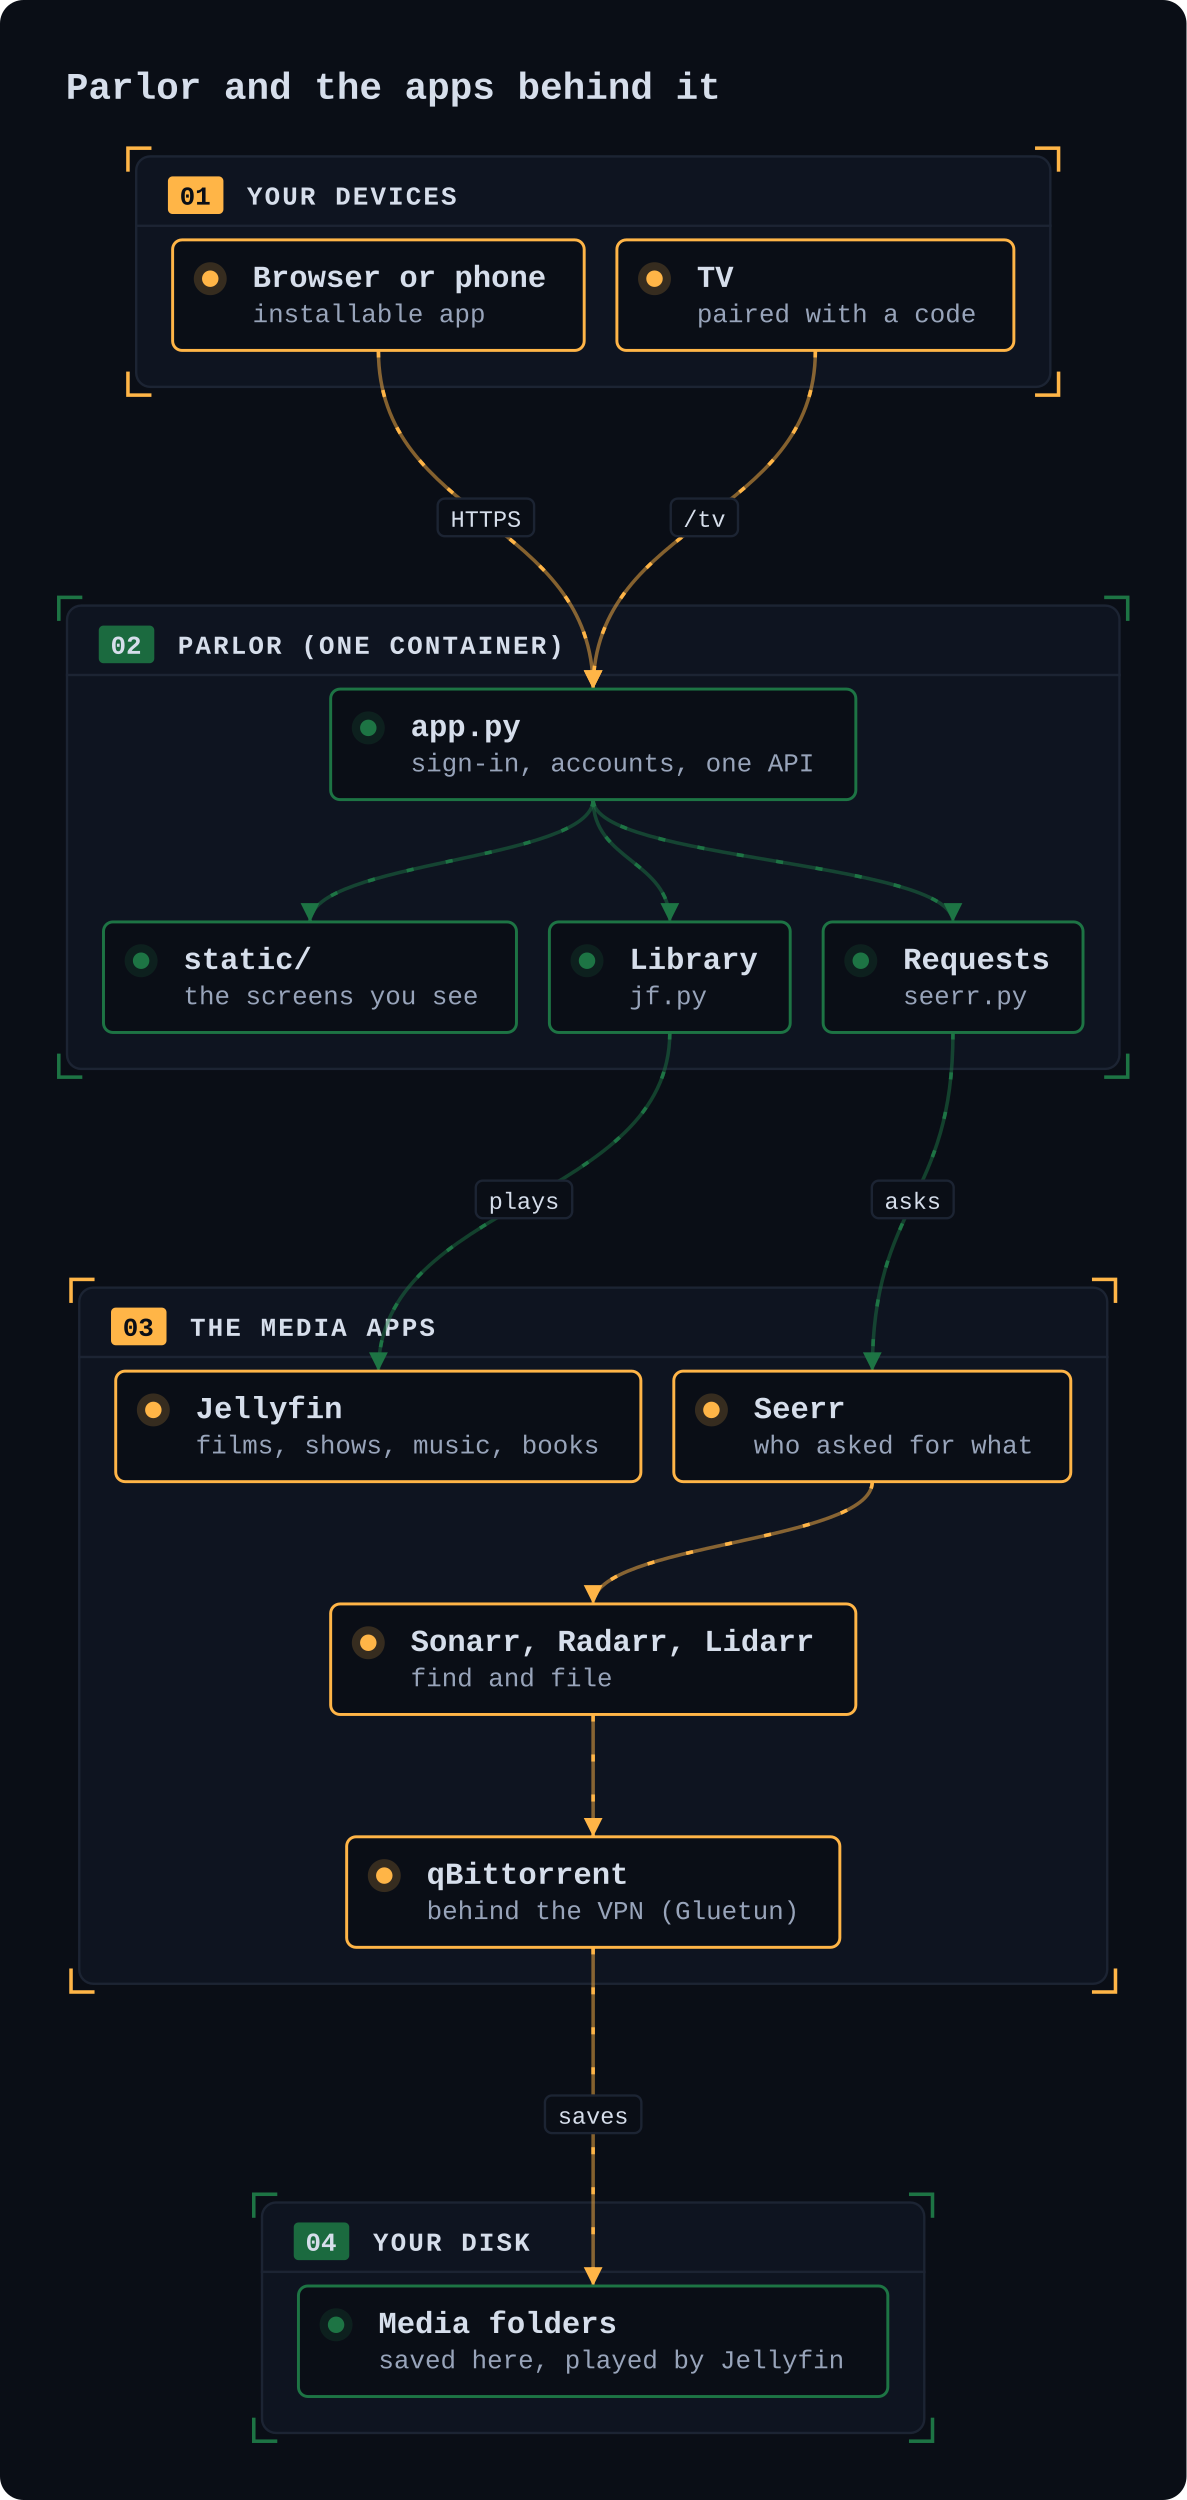
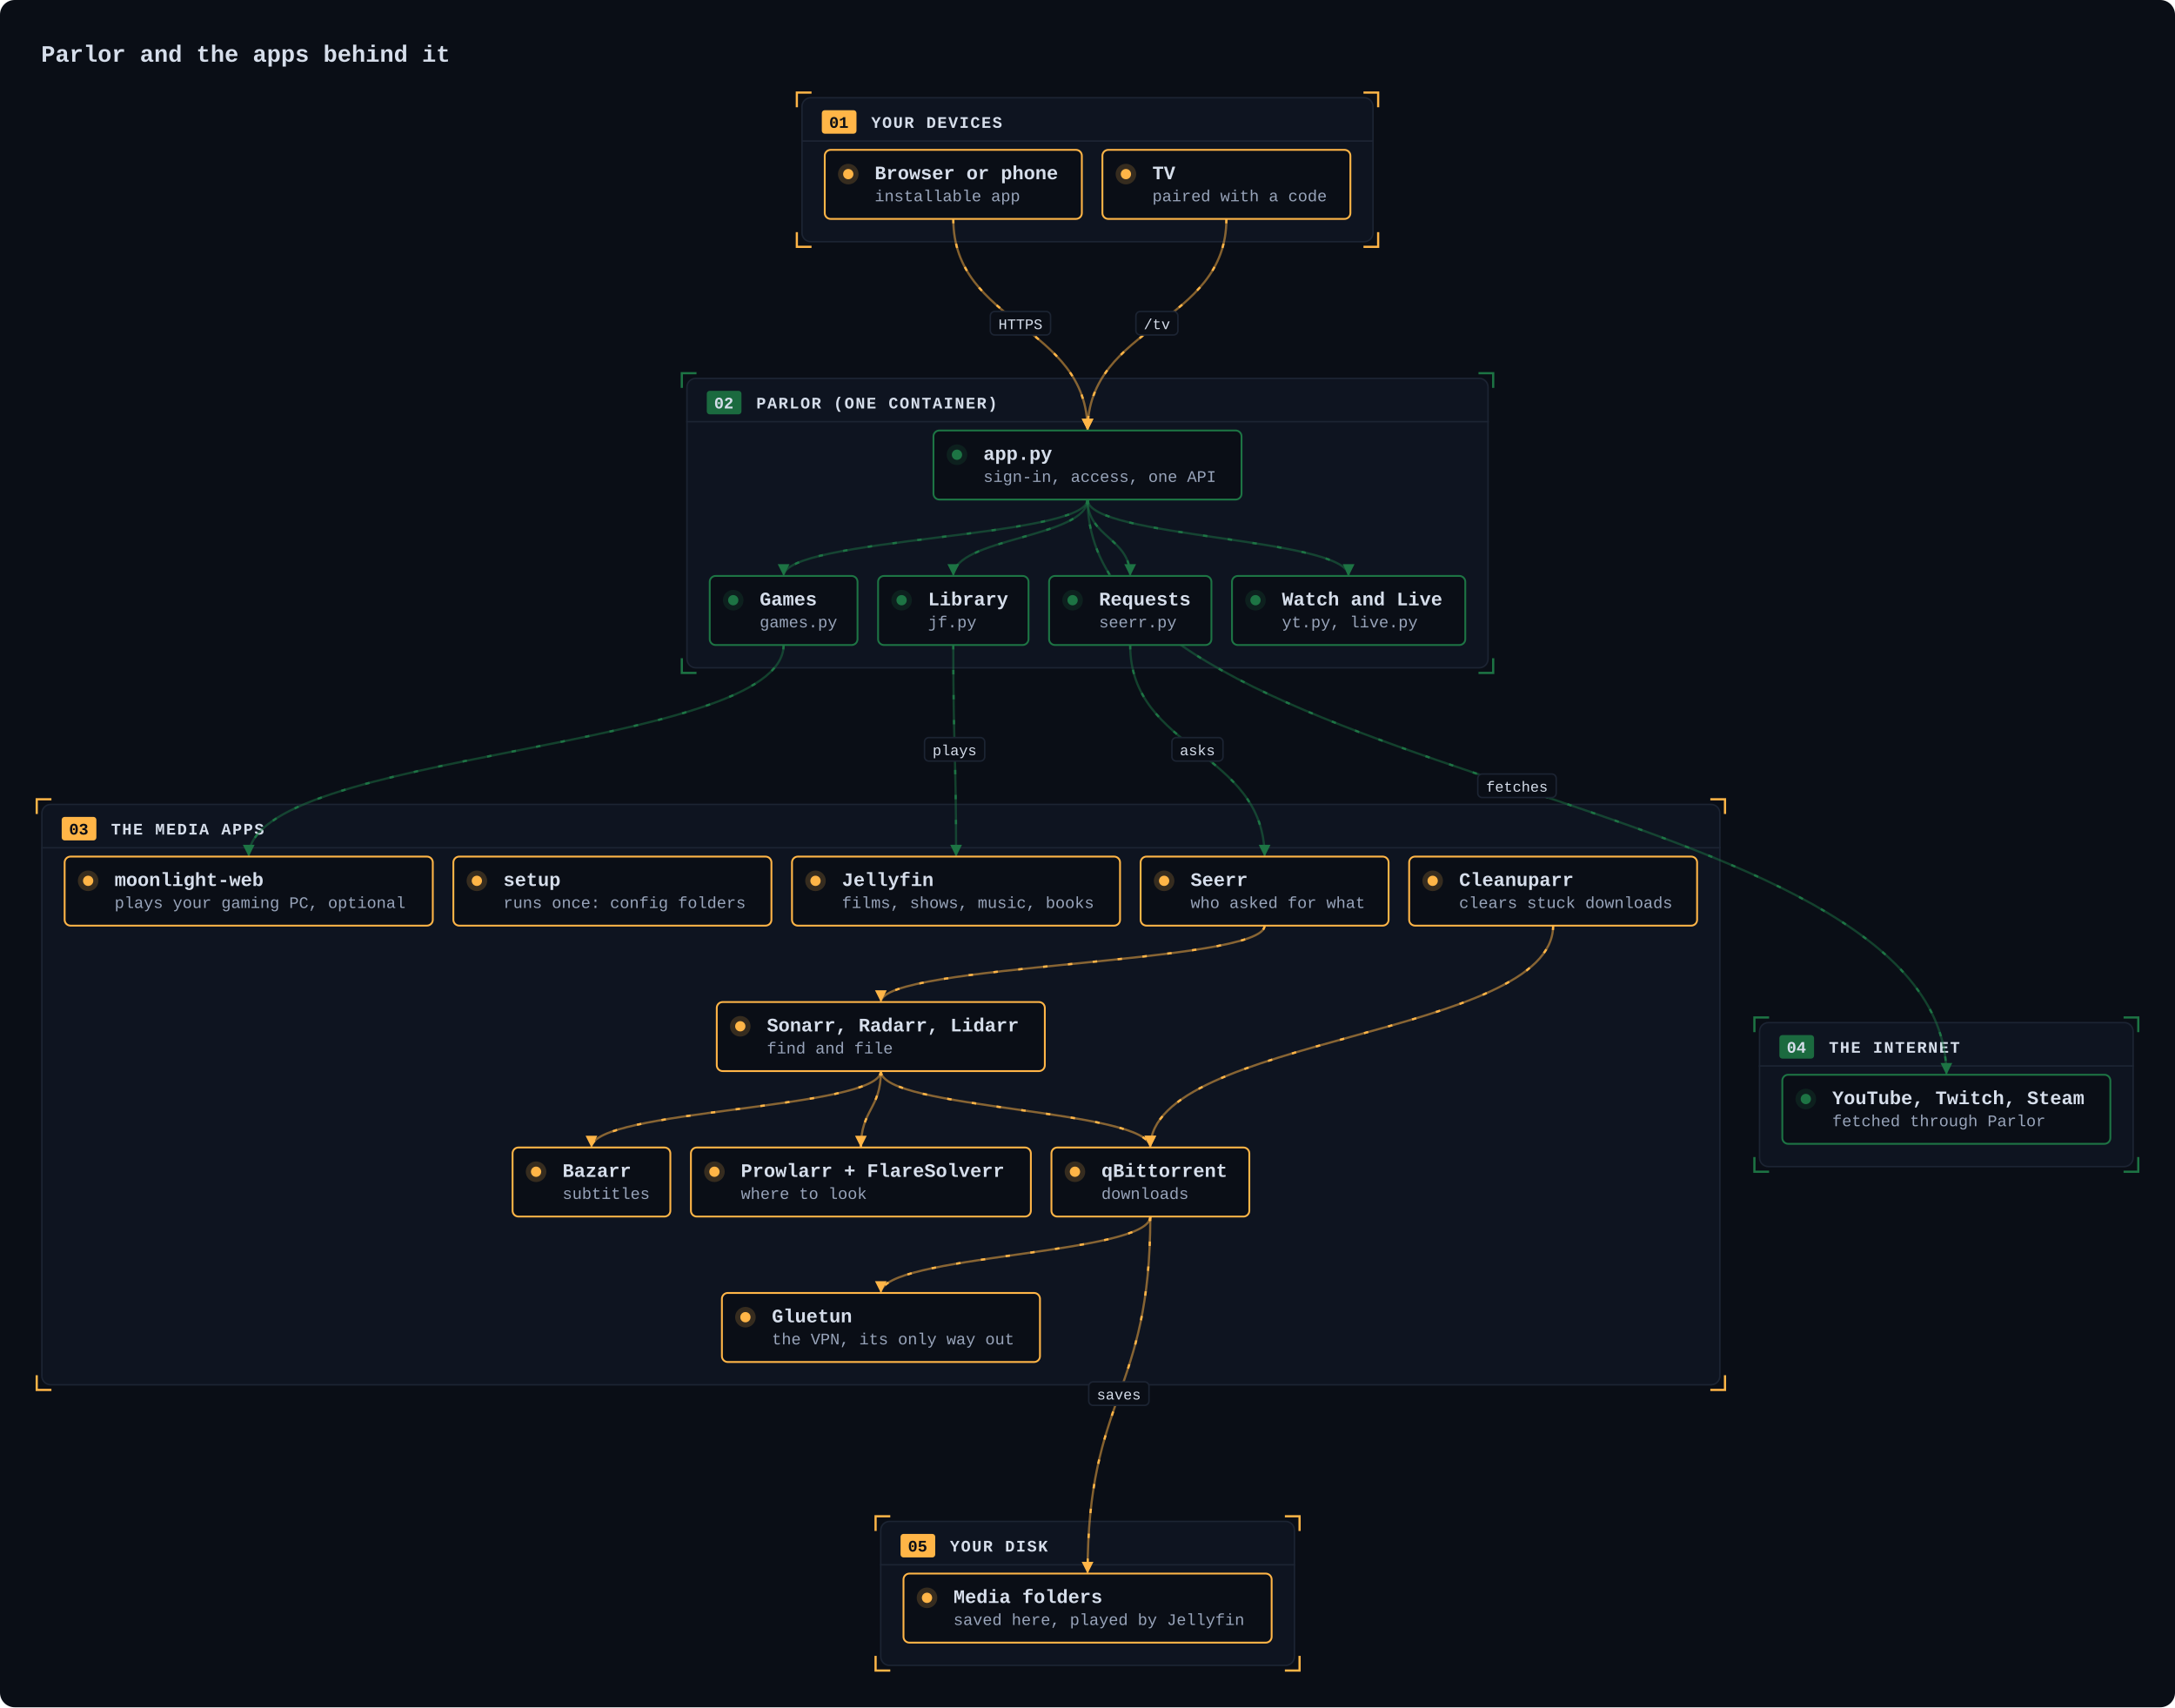
- <svg xmlns="http://www.w3.org/2000/svg" viewBox="0 0 504.5 1063" width="504.5" height="1063" role="img" aria-labelledby="t d" font-family="ui-monospace,SFMono-Regular,Menlo,Consolas,'Liberation Mono',monospace">
+ <svg xmlns="http://www.w3.org/2000/svg" viewBox="0 0 1480.5 1162" width="1480.5" height="1162" role="img" aria-labelledby="t d" font-family="ui-monospace,SFMono-Regular,Menlo,Consolas,'Liberation Mono',monospace">
  <style>.f{animation:f 1.7s linear infinite}@keyframes f{to{stroke-dashoffset:-17}}@media (prefers-reduced-motion:reduce){.f{animation:none}}</style>
-   <rect width="504.5" height="1063" rx="10" fill="#0a0e16" />
+   <rect width="1480.5" height="1162" rx="10" fill="#0a0e16" />
  <text x="28" y="42" font-size="16" font-weight="700" fill="#d6deeb">Parlor and the apps behind it</text>
-   <rect x="57.9" y="66.5" width="388.7" height="98" rx="6" fill="#0e1420" stroke="#1c2433" />
-   <rect x="71.4" y="75" width="23.6" height="16" rx="2" fill="#FFB547" />
-   <text x="76.4" y="87" font-size="11" font-weight="700" fill="#0a0e16">01</text>
-   <text x="105" y="87" font-size="11" font-weight="700" letter-spacing=".9" fill="#d6deeb">YOUR DEVICES</text>
-   <path d="M57.4 96L447.1 96" fill="none" stroke="#1c2433" stroke-width="1" />
-   <path d="M54.4 73V63H64.4M440.1 63H450.1V73M450.1 158V168H440.1M64.4 168H54.4V158" fill="none" stroke="#FFB547" stroke-width="1.5" />
-   <rect x="28.5" y="257.5" width="447.5" height="197" rx="6" fill="#0e1420" stroke="#1c2433" />
-   <rect x="42" y="266" width="23.6" height="16" rx="2" fill="#1B6A3F" />
-   <text x="47" y="278" font-size="11" font-weight="700" fill="#d6deeb">02</text>
-   <text x="75.6" y="278" font-size="11" font-weight="700" letter-spacing=".9" fill="#d6deeb">PARLOR (ONE CONTAINER)</text>
-   <path d="M28 287L476.5 287" fill="none" stroke="#1c2433" stroke-width="1" />
-   <path d="M25 264V254H35M469.5 254H479.5V264M479.5 448V458H469.5M35 458H25V448" fill="none" stroke="#1D7444" stroke-width="1.5" />
-   <rect x="33.7" y="547.5" width="437.1" height="296" rx="6" fill="#0e1420" stroke="#1c2433" />
-   <rect x="47.2" y="556" width="23.6" height="16" rx="2" fill="#FFB547" />
-   <text x="52.2" y="568" font-size="11" font-weight="700" fill="#0a0e16">03</text>
-   <text x="80.8" y="568" font-size="11" font-weight="700" letter-spacing=".9" fill="#d6deeb">THE MEDIA APPS</text>
-   <path d="M33.2 577L471.3 577" fill="none" stroke="#1c2433" stroke-width="1" />
-   <path d="M30.2 554V544H40.2M464.3 544H474.3V554M474.3 837V847H464.3M40.2 847H30.2V837" fill="none" stroke="#FFB547" stroke-width="1.5" />
-   <rect x="111.4" y="936.5" width="281.6" height="98" rx="6" fill="#0e1420" stroke="#1c2433" />
-   <rect x="124.9" y="945" width="23.6" height="16" rx="2" fill="#1B6A3F" />
-   <text x="129.9" y="957" font-size="11" font-weight="700" fill="#d6deeb">04</text>
-   <text x="158.6" y="957" font-size="11" font-weight="700" letter-spacing=".9" fill="#d6deeb">YOUR DISK</text>
-   <path d="M110.9 966L393.5 966" fill="none" stroke="#1c2433" stroke-width="1" />
-   <path d="M107.9 943V933H117.9M386.5 933H396.5V943M396.5 1028V1038H386.5M117.9 1038H107.9V1028" fill="none" stroke="#1D7444" stroke-width="1.5" />
-   <path d="M160.9 149C160.9 221 252.2 221 252.2 293" fill="none" stroke="#FFB547" stroke-opacity=".5" stroke-width="1.5" />
-   <path class="f" d="M160.9 149C160.9 221 252.2 221 252.2 293" fill="none" stroke="#FFB547" stroke-width="1.5" stroke-dasharray="3 14" />
-   <path d="M252.2 293 L248.2 285 L256.2 285Z" fill="#FFB547" />
-   <rect x="186.1" y="212" width="41" height="16" rx="3" fill="#0a0e16" stroke="#1c2433" />
-   <text x="206.6" y="224" font-size="10" text-anchor="middle" fill="#d6deeb">HTTPS</text>
-   <path d="M346.7 149C346.7 221 252.2 221 252.2 293" fill="none" stroke="#FFB547" stroke-opacity=".5" stroke-width="1.5" />
-   <path class="f" d="M346.7 149C346.7 221 252.2 221 252.2 293" fill="none" stroke="#FFB547" stroke-width="1.5" stroke-dasharray="3 14" />
-   <path d="M252.2 293 L248.2 285 L256.2 285Z" fill="#FFB547" />
-   <rect x="285.2" y="212" width="28.6" height="16" rx="3" fill="#0a0e16" stroke="#1c2433" />
-   <text x="299.5" y="224" font-size="10" text-anchor="middle" fill="#d6deeb">/tv</text>
-   <path d="M252.2 340C252.2 366 131.8 366 131.8 392" fill="none" stroke="#1D7444" stroke-opacity=".5" stroke-width="1.5" />
-   <path class="f" d="M252.2 340C252.2 366 131.8 366 131.8 392" fill="none" stroke="#1D7444" stroke-width="1.5" stroke-dasharray="3 14" />
-   <path d="M131.8 392 L127.8 384 L135.8 384Z" fill="#1D7444" />
-   <path d="M252.2 340C252.2 366 284.8 366 284.8 392" fill="none" stroke="#1D7444" stroke-opacity=".5" stroke-width="1.5" />
-   <path class="f" d="M252.2 340C252.2 366 284.8 366 284.8 392" fill="none" stroke="#1D7444" stroke-width="1.5" stroke-dasharray="3 14" />
-   <path d="M284.8 392 L280.8 384 L288.8 384Z" fill="#1D7444" />
-   <path d="M252.2 340C252.2 366 405.2 366 405.2 392" fill="none" stroke="#1D7444" stroke-opacity=".5" stroke-width="1.5" />
-   <path class="f" d="M252.2 340C252.2 366 405.2 366 405.2 392" fill="none" stroke="#1D7444" stroke-width="1.5" stroke-dasharray="3 14" />
-   <path d="M405.2 392 L401.2 384 L409.2 384Z" fill="#1D7444" />
-   <path d="M284.8 439C284.8 511 160.9 511 160.9 583" fill="none" stroke="#1D7444" stroke-opacity=".5" stroke-width="1.5" />
-   <path class="f" d="M284.8 439C284.8 511 160.9 511 160.9 583" fill="none" stroke="#1D7444" stroke-width="1.5" stroke-dasharray="3 14" />
-   <path d="M160.9 583 L156.9 575 L164.9 575Z" fill="#1D7444" />
-   <rect x="202.3" y="502" width="41" height="16" rx="3" fill="#0a0e16" stroke="#1c2433" />
-   <text x="222.8" y="514" font-size="10" text-anchor="middle" fill="#d6deeb">plays</text>
-   <path d="M405.2 439C405.2 511 370.9 511 370.9 583" fill="none" stroke="#1D7444" stroke-opacity=".5" stroke-width="1.5" />
-   <path class="f" d="M405.2 439C405.2 511 370.9 511 370.9 583" fill="none" stroke="#1D7444" stroke-width="1.5" stroke-dasharray="3 14" />
-   <path d="M370.9 583 L366.9 575 L374.9 575Z" fill="#1D7444" />
-   <rect x="370.7" y="502" width="34.8" height="16" rx="3" fill="#0a0e16" stroke="#1c2433" />
-   <text x="388.1" y="514" font-size="10" text-anchor="middle" fill="#d6deeb">asks</text>
-   <path d="M370.9 630C370.9 656 252.2 656 252.2 682" fill="none" stroke="#FFB547" stroke-opacity=".5" stroke-width="1.5" />
-   <path class="f" d="M370.9 630C370.9 656 252.2 656 252.2 682" fill="none" stroke="#FFB547" stroke-width="1.5" stroke-dasharray="3 14" />
-   <path d="M252.2 682 L248.2 674 L256.2 674Z" fill="#FFB547" />
-   <path d="M252.2 729C252.2 755 252.2 755 252.2 781" fill="none" stroke="#FFB547" stroke-opacity=".5" stroke-width="1.5" />
-   <path class="f" d="M252.2 729C252.2 755 252.2 755 252.2 781" fill="none" stroke="#FFB547" stroke-width="1.5" stroke-dasharray="3 14" />
-   <path d="M252.2 781 L248.2 773 L256.2 773Z" fill="#FFB547" />
-   <path d="M252.2 828C252.2 900 252.2 900 252.2 972" fill="none" stroke="#FFB547" stroke-opacity=".5" stroke-width="1.5" />
-   <path class="f" d="M252.2 828C252.2 900 252.2 900 252.2 972" fill="none" stroke="#FFB547" stroke-width="1.5" stroke-dasharray="3 14" />
-   <path d="M252.2 972 L248.2 964 L256.2 964Z" fill="#FFB547" />
-   <rect x="231.7" y="891" width="41" height="16" rx="3" fill="#0a0e16" stroke="#1c2433" />
-   <text x="252.2" y="903" font-size="10" text-anchor="middle" fill="#d6deeb">saves</text>
-   <rect x="73.4" y="102" width="175" height="47" rx="4" fill="#0a0e16" stroke="#FFB547" stroke-width="1.25" />
-   <circle cx="89.4" cy="118.5" r="7" fill="#FFB547" opacity=".18" />
-   <circle cx="89.4" cy="118.5" r="3.5" fill="#FFB547" />
-   <text x="107.4" y="122" font-size="13" font-weight="600" fill="#d6deeb">Browser or phone</text>
-   <text x="107.4" y="137" font-size="11" fill="#98a4ba">installable app</text>
-   <rect x="262.3" y="102" width="168.8" height="47" rx="4" fill="#0a0e16" stroke="#FFB547" stroke-width="1.25" />
-   <circle cx="278.3" cy="118.5" r="7" fill="#FFB547" opacity=".18" />
-   <circle cx="278.3" cy="118.5" r="3.5" fill="#FFB547" />
-   <text x="296.3" y="122" font-size="13" font-weight="600" fill="#d6deeb">TV</text>
-   <text x="296.3" y="137" font-size="11" fill="#98a4ba">paired with a code</text>
-   <rect x="140.6" y="293" width="223.3" height="47" rx="4" fill="#0a0e16" stroke="#1D7444" stroke-width="1.25" />
-   <circle cx="156.6" cy="309.5" r="7" fill="#1D7444" opacity=".18" />
-   <circle cx="156.6" cy="309.5" r="3.5" fill="#1D7444" />
-   <text x="174.6" y="313" font-size="13" font-weight="600" fill="#d6deeb">app.py</text>
-   <text x="174.6" y="328" font-size="11" fill="#98a4ba">sign-in, accounts, one API</text>
-   <rect x="44" y="392" width="175.6" height="47" rx="4" fill="#0a0e16" stroke="#1D7444" stroke-width="1.25" />
-   <circle cx="60" cy="408.5" r="7" fill="#1D7444" opacity=".18" />
-   <circle cx="60" cy="408.5" r="3.5" fill="#1D7444" />
-   <text x="78" y="412" font-size="13" font-weight="600" fill="#d6deeb">static/</text>
-   <text x="78" y="427" font-size="11" fill="#98a4ba">the screens you see</text>
-   <rect x="233.6" y="392" width="102.4" height="47" rx="4" fill="#0a0e16" stroke="#1D7444" stroke-width="1.25" />
-   <circle cx="249.6" cy="408.5" r="7" fill="#1D7444" opacity=".18" />
-   <circle cx="249.6" cy="408.5" r="3.5" fill="#1D7444" />
-   <text x="267.6" y="412" font-size="13" font-weight="600" fill="#d6deeb">Library</text>
-   <text x="267.6" y="427" font-size="11" fill="#98a4ba">jf.py</text>
-   <rect x="350" y="392" width="110.5" height="47" rx="4" fill="#0a0e16" stroke="#1D7444" stroke-width="1.25" />
-   <circle cx="366" cy="408.5" r="7" fill="#1D7444" opacity=".18" />
-   <circle cx="366" cy="408.5" r="3.5" fill="#1D7444" />
-   <text x="384" y="412" font-size="13" font-weight="600" fill="#d6deeb">Requests</text>
-   <text x="384" y="427" font-size="11" fill="#98a4ba">seerr.py</text>
-   <rect x="49.2" y="583" width="223.3" height="47" rx="4" fill="#0a0e16" stroke="#FFB547" stroke-width="1.25" />
-   <circle cx="65.2" cy="599.5" r="7" fill="#FFB547" opacity=".18" />
-   <circle cx="65.2" cy="599.5" r="3.5" fill="#FFB547" />
-   <text x="83.2" y="603" font-size="13" font-weight="600" fill="#d6deeb">Jellyfin</text>
-   <text x="83.2" y="618" font-size="11" fill="#98a4ba">films, shows, music, books</text>
-   <rect x="286.5" y="583" width="168.8" height="47" rx="4" fill="#0a0e16" stroke="#FFB547" stroke-width="1.25" />
-   <circle cx="302.5" cy="599.5" r="7" fill="#FFB547" opacity=".18" />
-   <circle cx="302.5" cy="599.5" r="3.5" fill="#FFB547" />
-   <text x="320.5" y="603" font-size="13" font-weight="600" fill="#d6deeb">Seerr</text>
-   <text x="320.5" y="618" font-size="11" fill="#98a4ba">who asked for what</text>
-   <rect x="140.6" y="682" width="223.3" height="47" rx="4" fill="#0a0e16" stroke="#FFB547" stroke-width="1.25" />
-   <circle cx="156.6" cy="698.5" r="7" fill="#FFB547" opacity=".18" />
-   <circle cx="156.6" cy="698.5" r="3.5" fill="#FFB547" />
-   <text x="174.6" y="702" font-size="13" font-weight="600" fill="#d6deeb">Sonarr, Radarr, Lidarr</text>
-   <text x="174.6" y="717" font-size="11" fill="#98a4ba">find and file</text>
-   <rect x="147.4" y="781" width="209.7" height="47" rx="4" fill="#0a0e16" stroke="#FFB547" stroke-width="1.25" />
-   <circle cx="163.4" cy="797.5" r="7" fill="#FFB547" opacity=".18" />
-   <circle cx="163.4" cy="797.5" r="3.5" fill="#FFB547" />
-   <text x="181.4" y="801" font-size="13" font-weight="600" fill="#d6deeb">qBittorrent</text>
-   <text x="181.4" y="816" font-size="11" fill="#98a4ba">behind the VPN (Gluetun)</text>
-   <rect x="126.9" y="972" width="250.6" height="47" rx="4" fill="#0a0e16" stroke="#1D7444" stroke-width="1.25" />
-   <circle cx="142.9" cy="988.5" r="7" fill="#1D7444" opacity=".18" />
-   <circle cx="142.9" cy="988.5" r="3.5" fill="#1D7444" />
-   <text x="160.9" y="992" font-size="13" font-weight="600" fill="#d6deeb">Media folders</text>
-   <text x="160.9" y="1007" font-size="11" fill="#98a4ba">saved here, played by Jellyfin</text>
+   <rect x="545.9" y="66.5" width="388.7" height="98" rx="6" fill="#0e1420" stroke="#1c2433" />
+   <rect x="559.4" y="75" width="23.6" height="16" rx="2" fill="#FFB547" />
+   <text x="564.4" y="87" font-size="11" font-weight="700" fill="#0a0e16">01</text>
+   <text x="593" y="87" font-size="11" font-weight="700" letter-spacing=".9" fill="#d6deeb">YOUR DEVICES</text>
+   <path d="M545.4 96L935.1 96" fill="none" stroke="#1c2433" stroke-width="1" />
+   <path d="M542.4 73V63H552.4M928.1 63H938.1V73M938.1 158V168H928.1M552.4 168H542.4V158" fill="none" stroke="#FFB547" stroke-width="1.5" />
+   <rect x="467.6" y="257.5" width="545.3" height="197" rx="6" fill="#0e1420" stroke="#1c2433" />
+   <rect x="481.1" y="266" width="23.6" height="16" rx="2" fill="#1B6A3F" />
+   <text x="486.1" y="278" font-size="11" font-weight="700" fill="#d6deeb">02</text>
+   <text x="514.8" y="278" font-size="11" font-weight="700" letter-spacing=".9" fill="#d6deeb">PARLOR (ONE CONTAINER)</text>
+   <path d="M467.1 287L1013.4 287" fill="none" stroke="#1c2433" stroke-width="1" />
+   <path d="M464.1 264V254H474.1M1006.4 254H1016.4V264M1016.4 448V458H1006.4M474.1 458H464.1V448" fill="none" stroke="#1D7444" stroke-width="1.5" />
+   <rect x="28.5" y="547.5" width="1142.2" height="395" rx="6" fill="#0e1420" stroke="#1c2433" />
+   <rect x="42" y="556" width="23.6" height="16" rx="2" fill="#FFB547" />
+   <text x="47" y="568" font-size="11" font-weight="700" fill="#0a0e16">03</text>
+   <text x="75.6" y="568" font-size="11" font-weight="700" letter-spacing=".9" fill="#d6deeb">THE MEDIA APPS</text>
+   <path d="M28 577L1171.2 577" fill="none" stroke="#1c2433" stroke-width="1" />
+   <path d="M25 554V544H35M1164.2 544H1174.2V554M1174.2 936V946H1164.2M35 946H25V936" fill="none" stroke="#FFB547" stroke-width="1.5" />
+   <rect x="1197.7" y="696" width="254.3" height="98" rx="6" fill="#0e1420" stroke="#1c2433" />
+   <rect x="1211.2" y="704.5" width="23.6" height="16" rx="2" fill="#1B6A3F" />
+   <text x="1216.2" y="716.5" font-size="11" font-weight="700" fill="#d6deeb">04</text>
+   <text x="1244.9" y="716.5" font-size="11" font-weight="700" letter-spacing=".9" fill="#d6deeb">THE INTERNET</text>
+   <path d="M1197.2 725.5L1452.5 725.5" fill="none" stroke="#1c2433" stroke-width="1" />
+   <path d="M1194.2 702.5V692.5H1204.2M1445.5 692.5H1455.5V702.5M1455.5 787.5V797.5H1445.5M1204.2 797.5H1194.2V787.5" fill="none" stroke="#1D7444" stroke-width="1.5" />
+   <rect x="599.5" y="1035.5" width="281.6" height="98" rx="6" fill="#0e1420" stroke="#1c2433" />
+   <rect x="613" y="1044" width="23.6" height="16" rx="2" fill="#FFB547" />
+   <text x="618" y="1056" font-size="11" font-weight="700" fill="#0a0e16">05</text>
+   <text x="646.6" y="1056" font-size="11" font-weight="700" letter-spacing=".9" fill="#d6deeb">YOUR DISK</text>
+   <path d="M599 1065L881.6 1065" fill="none" stroke="#1c2433" stroke-width="1" />
+   <path d="M596 1042V1032H606M874.6 1032H884.6V1042M884.6 1127V1137H874.6M606 1137H596V1127" fill="none" stroke="#FFB547" stroke-width="1.5" />
+   <path d="M648.9 149C648.9 221 740.3 221 740.3 293" fill="none" stroke="#FFB547" stroke-opacity=".5" stroke-width="1.5" />
+   <path class="f" d="M648.9 149C648.9 221 740.3 221 740.3 293" fill="none" stroke="#FFB547" stroke-width="1.5" stroke-dasharray="3 14" />
+   <path d="M740.3 293 L736.3 285 L744.3 285Z" fill="#FFB547" />
+   <rect x="674.1" y="212" width="41" height="16" rx="3" fill="#0a0e16" stroke="#1c2433" />
+   <text x="694.6" y="224" font-size="10" text-anchor="middle" fill="#d6deeb">HTTPS</text>
+   <path d="M834.8 149C834.8 221 740.3 221 740.3 293" fill="none" stroke="#FFB547" stroke-opacity=".5" stroke-width="1.5" />
+   <path class="f" d="M834.8 149C834.8 221 740.3 221 740.3 293" fill="none" stroke="#FFB547" stroke-width="1.5" stroke-dasharray="3 14" />
+   <path d="M740.3 293 L736.3 285 L744.3 285Z" fill="#FFB547" />
+   <rect x="773.2" y="212" width="28.6" height="16" rx="3" fill="#0a0e16" stroke="#1c2433" />
+   <text x="787.5" y="224" font-size="10" text-anchor="middle" fill="#d6deeb">/tv</text>
+   <path d="M740.3 340C740.3 366 648.9 366 648.9 392" fill="none" stroke="#1D7444" stroke-opacity=".5" stroke-width="1.5" />
+   <path class="f" d="M740.3 340C740.3 366 648.9 366 648.9 392" fill="none" stroke="#1D7444" stroke-width="1.5" stroke-dasharray="3 14" />
+   <path d="M648.9 392 L644.9 384 L652.9 384Z" fill="#1D7444" />
+   <path d="M740.3 340C740.3 366 769.3 366 769.3 392" fill="none" stroke="#1D7444" stroke-opacity=".5" stroke-width="1.5" />
+   <path class="f" d="M740.3 340C740.3 366 769.3 366 769.3 392" fill="none" stroke="#1D7444" stroke-width="1.5" stroke-dasharray="3 14" />
+   <path d="M769.3 392 L765.3 384 L773.3 384Z" fill="#1D7444" />
+   <path d="M740.3 340C740.3 366 918 366 918 392" fill="none" stroke="#1D7444" stroke-opacity=".5" stroke-width="1.5" />
+   <path class="f" d="M740.3 340C740.3 366 918 366 918 392" fill="none" stroke="#1D7444" stroke-width="1.5" stroke-dasharray="3 14" />
+   <path d="M918 392 L914 384 L922 384Z" fill="#1D7444" />
+   <path d="M740.3 340C740.3 366 533.4 366 533.4 392" fill="none" stroke="#1D7444" stroke-opacity=".5" stroke-width="1.5" />
+   <path class="f" d="M740.3 340C740.3 366 533.4 366 533.4 392" fill="none" stroke="#1D7444" stroke-width="1.5" stroke-dasharray="3 14" />
+   <path d="M533.4 392 L529.4 384 L537.4 384Z" fill="#1D7444" />
+   <path d="M648.9 439C648.9 511 650.8 511 650.8 583" fill="none" stroke="#1D7444" stroke-opacity=".5" stroke-width="1.5" />
+   <path class="f" d="M648.9 439C648.9 511 650.8 511 650.8 583" fill="none" stroke="#1D7444" stroke-width="1.5" stroke-dasharray="3 14" />
+   <path d="M650.8 583 L646.8 575 L654.8 575Z" fill="#1D7444" />
+   <rect x="629.3" y="502" width="41" height="16" rx="3" fill="#0a0e16" stroke="#1c2433" />
+   <text x="649.8" y="514" font-size="10" text-anchor="middle" fill="#d6deeb">plays</text>
+   <path d="M769.3 439C769.3 511 860.8 511 860.8 583" fill="none" stroke="#1D7444" stroke-opacity=".5" stroke-width="1.5" />
+   <path class="f" d="M769.3 439C769.3 511 860.8 511 860.8 583" fill="none" stroke="#1D7444" stroke-width="1.5" stroke-dasharray="3 14" />
+   <path d="M860.8 583 L856.8 575 L864.8 575Z" fill="#1D7444" />
+   <rect x="797.7" y="502" width="34.8" height="16" rx="3" fill="#0a0e16" stroke="#1c2433" />
+   <text x="815.1" y="514" font-size="10" text-anchor="middle" fill="#d6deeb">asks</text>
+   <path d="M860.8 630C860.8 656 599.6 656 599.6 682" fill="none" stroke="#FFB547" stroke-opacity=".5" stroke-width="1.5" />
+   <path class="f" d="M860.8 630C860.8 656 599.6 656 599.6 682" fill="none" stroke="#FFB547" stroke-width="1.5" stroke-dasharray="3 14" />
+   <path d="M599.6 682 L595.6 674 L603.6 674Z" fill="#FFB547" />
+   <path d="M599.6 729C599.6 755 586 755 586 781" fill="none" stroke="#FFB547" stroke-opacity=".5" stroke-width="1.5" />
+   <path class="f" d="M599.6 729C599.6 755 586 755 586 781" fill="none" stroke="#FFB547" stroke-width="1.5" stroke-dasharray="3 14" />
+   <path d="M586 781 L582 773 L590 773Z" fill="#FFB547" />
+   <path d="M599.6 729C599.6 755 783 755 783 781" fill="none" stroke="#FFB547" stroke-opacity=".5" stroke-width="1.5" />
+   <path class="f" d="M599.6 729C599.6 755 783 755 783 781" fill="none" stroke="#FFB547" stroke-width="1.5" stroke-dasharray="3 14" />
+   <path d="M783 781 L779 773 L787 773Z" fill="#FFB547" />
+   <path d="M599.6 729C599.6 755 402.6 755 402.6 781" fill="none" stroke="#FFB547" stroke-opacity=".5" stroke-width="1.5" />
+   <path class="f" d="M599.6 729C599.6 755 402.6 755 402.6 781" fill="none" stroke="#FFB547" stroke-width="1.5" stroke-dasharray="3 14" />
+   <path d="M402.6 781 L398.6 773 L406.6 773Z" fill="#FFB547" />
+   <path d="M1057.2 630C1057.2 705.5 783 705.5 783 781" fill="none" stroke="#FFB547" stroke-opacity=".5" stroke-width="1.5" />
+   <path class="f" d="M1057.2 630C1057.2 705.5 783 705.5 783 781" fill="none" stroke="#FFB547" stroke-width="1.5" stroke-dasharray="3 14" />
+   <path d="M783 781 L779 773 L787 773Z" fill="#FFB547" />
+   <path d="M783 828C783 854 599.6 854 599.6 880" fill="none" stroke="#FFB547" stroke-opacity=".5" stroke-width="1.5" />
+   <path class="f" d="M783 828C783 854 599.6 854 599.6 880" fill="none" stroke="#FFB547" stroke-width="1.5" stroke-dasharray="3 14" />
+   <path d="M599.6 880 L595.6 872 L603.6 872Z" fill="#FFB547" />
+   <path d="M783 828C783 949.5 740.3 949.5 740.3 1071" fill="none" stroke="#FFB547" stroke-opacity=".5" stroke-width="1.5" />
+   <path class="f" d="M783 828C783 949.5 740.3 949.5 740.3 1071" fill="none" stroke="#FFB547" stroke-width="1.5" stroke-dasharray="3 14" />
+   <path d="M740.3 1071 L736.3 1063 L744.3 1063Z" fill="#FFB547" />
+   <rect x="741.1" y="940.5" width="41" height="16" rx="3" fill="#0a0e16" stroke="#1c2433" />
+   <text x="761.6" y="952.5" font-size="10" text-anchor="middle" fill="#d6deeb">saves</text>
+   <path d="M533.4 439C533.4 511 169.3 511 169.3 583" fill="none" stroke="#1D7444" stroke-opacity=".5" stroke-width="1.5" />
+   <path class="f" d="M533.4 439C533.4 511 169.3 511 169.3 583" fill="none" stroke="#1D7444" stroke-width="1.5" stroke-dasharray="3 14" />
+   <path d="M169.3 583 L165.3 575 L173.3 575Z" fill="#1D7444" />
+   <path d="M740.3 340C740.3 535.8 1324.9 535.8 1324.9 731.5" fill="none" stroke="#1D7444" stroke-opacity=".5" stroke-width="1.5" />
+   <path class="f" d="M740.3 340C740.3 535.8 1324.9 535.8 1324.9 731.5" fill="none" stroke="#1D7444" stroke-width="1.5" stroke-dasharray="3 14" />
+   <path d="M1324.9 731.5 L1320.9 723.5 L1328.9 723.5Z" fill="#1D7444" />
+   <rect x="1005.9" y="526.8" width="53.4" height="16" rx="3" fill="#0a0e16" stroke="#1c2433" />
+   <text x="1032.6" y="538.8" font-size="10" text-anchor="middle" fill="#d6deeb">fetches</text>
+   <rect x="561.4" y="102" width="175" height="47" rx="4" fill="#0a0e16" stroke="#FFB547" stroke-width="1.25" />
+   <circle cx="577.4" cy="118.5" r="7" fill="#FFB547" opacity=".18" />
+   <circle cx="577.4" cy="118.5" r="3.5" fill="#FFB547" />
+   <text x="595.4" y="122" font-size="13" font-weight="600" fill="#d6deeb">Browser or phone</text>
+   <text x="595.4" y="137" font-size="11" fill="#98a4ba">installable app</text>
+   <rect x="750.4" y="102" width="168.8" height="47" rx="4" fill="#0a0e16" stroke="#FFB547" stroke-width="1.25" />
+   <circle cx="766.4" cy="118.5" r="7" fill="#FFB547" opacity=".18" />
+   <circle cx="766.4" cy="118.5" r="3.5" fill="#FFB547" />
+   <text x="784.4" y="122" font-size="13" font-weight="600" fill="#d6deeb">TV</text>
+   <text x="784.4" y="137" font-size="11" fill="#98a4ba">paired with a code</text>
+   <rect x="635.4" y="293" width="209.7" height="47" rx="4" fill="#0a0e16" stroke="#1D7444" stroke-width="1.25" />
+   <circle cx="651.4" cy="309.5" r="7" fill="#1D7444" opacity=".18" />
+   <circle cx="651.4" cy="309.5" r="3.5" fill="#1D7444" />
+   <text x="669.4" y="313" font-size="13" font-weight="600" fill="#d6deeb">app.py</text>
+   <text x="669.4" y="328" font-size="11" fill="#98a4ba">sign-in, access, one API</text>
+   <rect x="483.1" y="392" width="100.6" height="47" rx="4" fill="#0a0e16" stroke="#1D7444" stroke-width="1.25" />
+   <circle cx="499.1" cy="408.5" r="7" fill="#1D7444" opacity=".18" />
+   <circle cx="499.1" cy="408.5" r="3.5" fill="#1D7444" />
+   <text x="517.1" y="412" font-size="13" font-weight="600" fill="#d6deeb">Games</text>
+   <text x="517.1" y="427" font-size="11" fill="#98a4ba">games.py</text>
+   <rect x="597.7" y="392" width="102.4" height="47" rx="4" fill="#0a0e16" stroke="#1D7444" stroke-width="1.25" />
+   <circle cx="613.7" cy="408.5" r="7" fill="#1D7444" opacity=".18" />
+   <circle cx="613.7" cy="408.5" r="3.5" fill="#1D7444" />
+   <text x="631.7" y="412" font-size="13" font-weight="600" fill="#d6deeb">Library</text>
+   <text x="631.7" y="427" font-size="11" fill="#98a4ba">jf.py</text>
+   <rect x="714.1" y="392" width="110.5" height="47" rx="4" fill="#0a0e16" stroke="#1D7444" stroke-width="1.25" />
+   <circle cx="730.1" cy="408.5" r="7" fill="#1D7444" opacity=".18" />
+   <circle cx="730.1" cy="408.5" r="3.5" fill="#1D7444" />
+   <text x="748.1" y="412" font-size="13" font-weight="600" fill="#d6deeb">Requests</text>
+   <text x="748.1" y="427" font-size="11" fill="#98a4ba">seerr.py</text>
+   <rect x="838.6" y="392" width="158.8" height="47" rx="4" fill="#0a0e16" stroke="#1D7444" stroke-width="1.25" />
+   <circle cx="854.6" cy="408.5" r="7" fill="#1D7444" opacity=".18" />
+   <circle cx="854.6" cy="408.5" r="3.5" fill="#1D7444" />
+   <text x="872.6" y="412" font-size="13" font-weight="600" fill="#d6deeb">Watch and Live</text>
+   <text x="872.6" y="427" font-size="11" fill="#98a4ba">yt.py, live.py</text>
+   <rect x="44" y="583" width="250.6" height="47" rx="4" fill="#0a0e16" stroke="#FFB547" stroke-width="1.25" />
+   <circle cx="60" cy="599.5" r="7" fill="#FFB547" opacity=".18" />
+   <circle cx="60" cy="599.5" r="3.5" fill="#FFB547" />
+   <text x="78" y="603" font-size="13" font-weight="600" fill="#d6deeb">moonlight-web</text>
+   <text x="78" y="618" font-size="11" fill="#98a4ba">plays your gaming PC, optional</text>
+   <rect x="308.6" y="583" width="216.5" height="47" rx="4" fill="#0a0e16" stroke="#FFB547" stroke-width="1.25" />
+   <circle cx="324.6" cy="599.5" r="7" fill="#FFB547" opacity=".18" />
+   <circle cx="324.6" cy="599.5" r="3.5" fill="#FFB547" />
+   <text x="342.6" y="603" font-size="13" font-weight="600" fill="#d6deeb">setup</text>
+   <text x="342.6" y="618" font-size="11" fill="#98a4ba">runs once: config folders</text>
+   <rect x="539.1" y="583" width="223.3" height="47" rx="4" fill="#0a0e16" stroke="#FFB547" stroke-width="1.25" />
+   <circle cx="555.1" cy="599.5" r="7" fill="#FFB547" opacity=".18" />
+   <circle cx="555.1" cy="599.5" r="3.5" fill="#FFB547" />
+   <text x="573.1" y="603" font-size="13" font-weight="600" fill="#d6deeb">Jellyfin</text>
+   <text x="573.1" y="618" font-size="11" fill="#98a4ba">films, shows, music, books</text>
+   <rect x="776.4" y="583" width="168.8" height="47" rx="4" fill="#0a0e16" stroke="#FFB547" stroke-width="1.25" />
+   <circle cx="792.4" cy="599.5" r="7" fill="#FFB547" opacity=".18" />
+   <circle cx="792.4" cy="599.5" r="3.5" fill="#FFB547" />
+   <text x="810.4" y="603" font-size="13" font-weight="600" fill="#d6deeb">Seerr</text>
+   <text x="810.4" y="618" font-size="11" fill="#98a4ba">who asked for what</text>
+   <rect x="348.9" y="781" width="107.4" height="47" rx="4" fill="#0a0e16" stroke="#FFB547" stroke-width="1.25" />
+   <circle cx="364.9" cy="797.5" r="7" fill="#FFB547" opacity=".18" />
+   <circle cx="364.9" cy="797.5" r="3.5" fill="#FFB547" />
+   <text x="382.9" y="801" font-size="13" font-weight="600" fill="#d6deeb">Bazarr</text>
+   <text x="382.9" y="816" font-size="11" fill="#98a4ba">subtitles</text>
+   <rect x="487.9" y="682" width="223.3" height="47" rx="4" fill="#0a0e16" stroke="#FFB547" stroke-width="1.25" />
+   <circle cx="503.9" cy="698.5" r="7" fill="#FFB547" opacity=".18" />
+   <circle cx="503.9" cy="698.5" r="3.5" fill="#FFB547" />
+   <text x="522" y="702" font-size="13" font-weight="600" fill="#d6deeb">Sonarr, Radarr, Lidarr</text>
+   <text x="522" y="717" font-size="11" fill="#98a4ba">find and file</text>
+   <rect x="470.3" y="781" width="231.4" height="47" rx="4" fill="#0a0e16" stroke="#FFB547" stroke-width="1.25" />
+   <circle cx="486.3" cy="797.5" r="7" fill="#FFB547" opacity=".18" />
+   <circle cx="486.3" cy="797.5" r="3.5" fill="#FFB547" />
+   <text x="504.3" y="801" font-size="13" font-weight="600" fill="#d6deeb">Prowlarr + FlareSolverr</text>
+   <text x="504.3" y="816" font-size="11" fill="#98a4ba">where to look</text>
+   <rect x="715.7" y="781" width="134.7" height="47" rx="4" fill="#0a0e16" stroke="#FFB547" stroke-width="1.25" />
+   <circle cx="731.7" cy="797.5" r="7" fill="#FFB547" opacity=".18" />
+   <circle cx="731.7" cy="797.5" r="3.5" fill="#FFB547" />
+   <text x="749.7" y="801" font-size="13" font-weight="600" fill="#d6deeb">qBittorrent</text>
+   <text x="749.7" y="816" font-size="11" fill="#98a4ba">downloads</text>
+   <rect x="491.4" y="880" width="216.5" height="47" rx="4" fill="#0a0e16" stroke="#FFB547" stroke-width="1.25" />
+   <circle cx="507.4" cy="896.5" r="7" fill="#FFB547" opacity=".18" />
+   <circle cx="507.4" cy="896.5" r="3.5" fill="#FFB547" />
+   <text x="525.4" y="900" font-size="13" font-weight="600" fill="#d6deeb">Gluetun</text>
+   <text x="525.4" y="915" font-size="11" fill="#98a4ba">the VPN, its only way out</text>
+   <rect x="959.2" y="583" width="196" height="47" rx="4" fill="#0a0e16" stroke="#FFB547" stroke-width="1.25" />
+   <circle cx="975.2" cy="599.5" r="7" fill="#FFB547" opacity=".18" />
+   <circle cx="975.2" cy="599.5" r="3.5" fill="#FFB547" />
+   <text x="993.2" y="603" font-size="13" font-weight="600" fill="#d6deeb">Cleanuparr</text>
+   <text x="993.2" y="618" font-size="11" fill="#98a4ba">clears stuck downloads</text>
+   <rect x="1213.2" y="731.5" width="223.3" height="47" rx="4" fill="#0a0e16" stroke="#1D7444" stroke-width="1.25" />
+   <circle cx="1229.2" cy="748" r="7" fill="#1D7444" opacity=".18" />
+   <circle cx="1229.2" cy="748" r="3.5" fill="#1D7444" />
+   <text x="1247.2" y="751.5" font-size="13" font-weight="600" fill="#d6deeb">YouTube, Twitch, Steam</text>
+   <text x="1247.2" y="766.5" font-size="11" fill="#98a4ba">fetched through Parlor</text>
+   <rect x="615" y="1071" width="250.6" height="47" rx="4" fill="#0a0e16" stroke="#FFB547" stroke-width="1.25" />
+   <circle cx="631" cy="1087.5" r="7" fill="#FFB547" opacity=".18" />
+   <circle cx="631" cy="1087.5" r="3.5" fill="#FFB547" />
+   <text x="649" y="1091" font-size="13" font-weight="600" fill="#d6deeb">Media folders</text>
+   <text x="649" y="1106" font-size="11" fill="#98a4ba">saved here, played by Jellyfin</text>
</svg>
